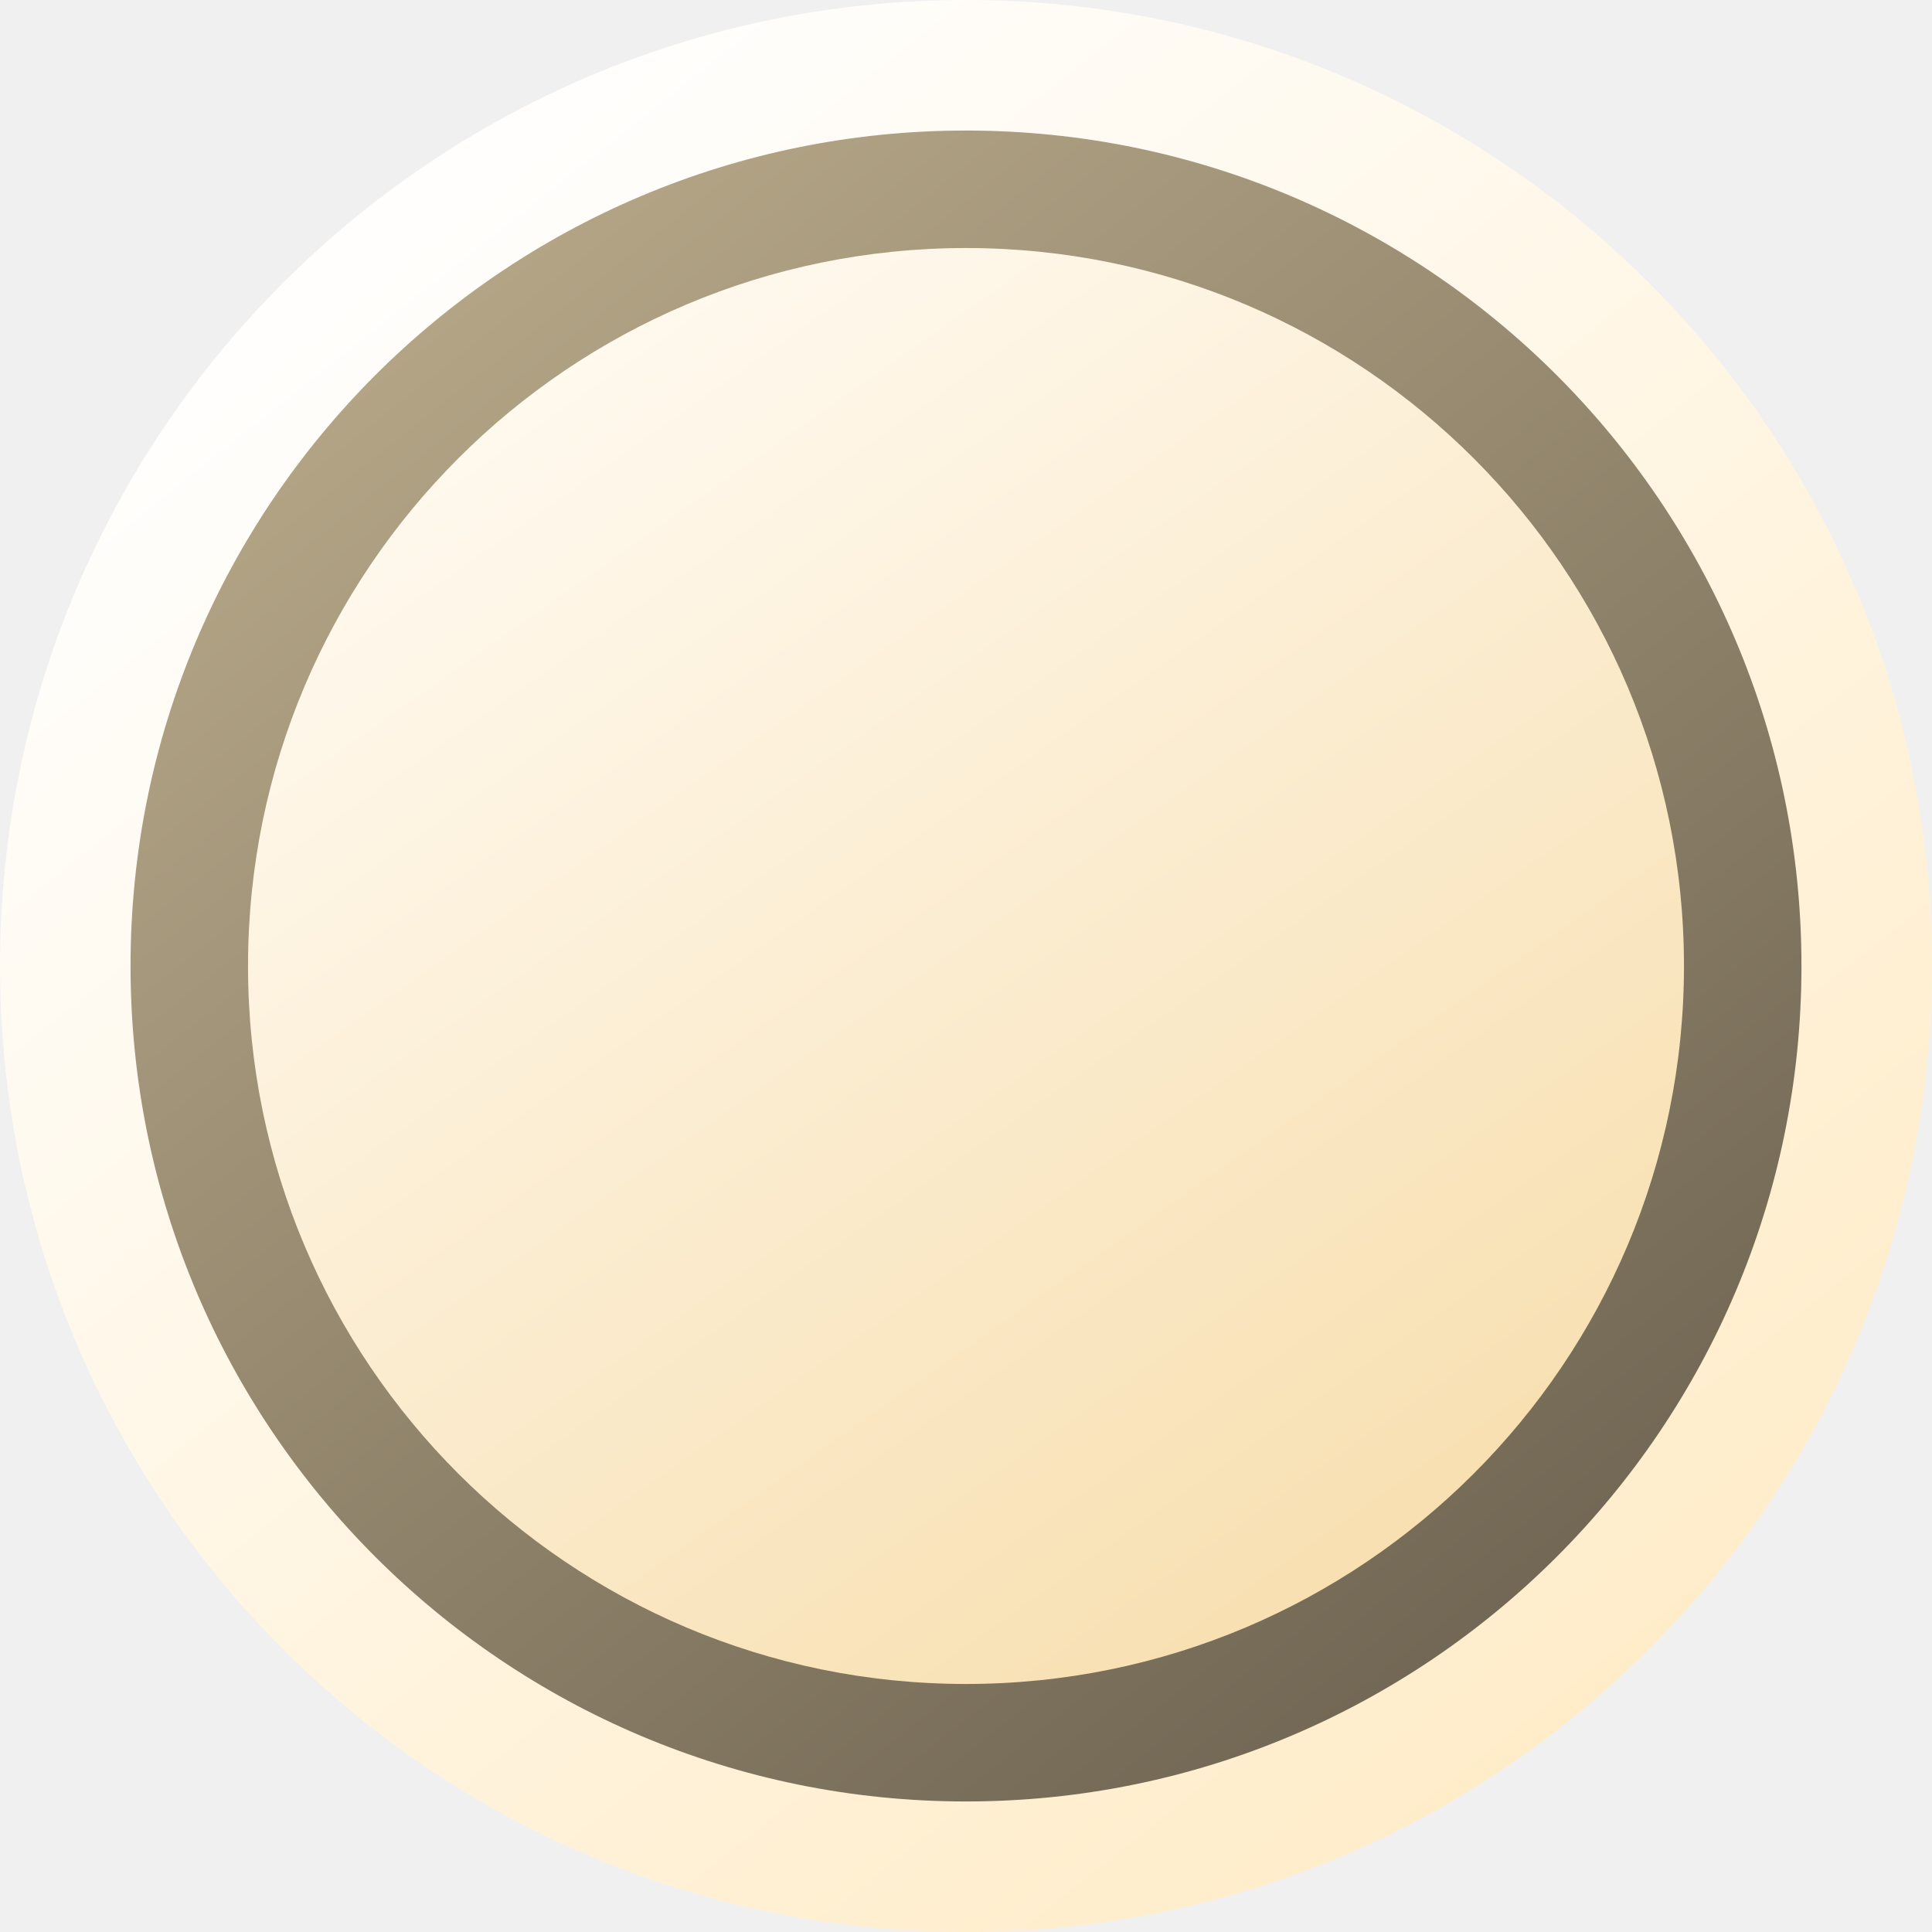
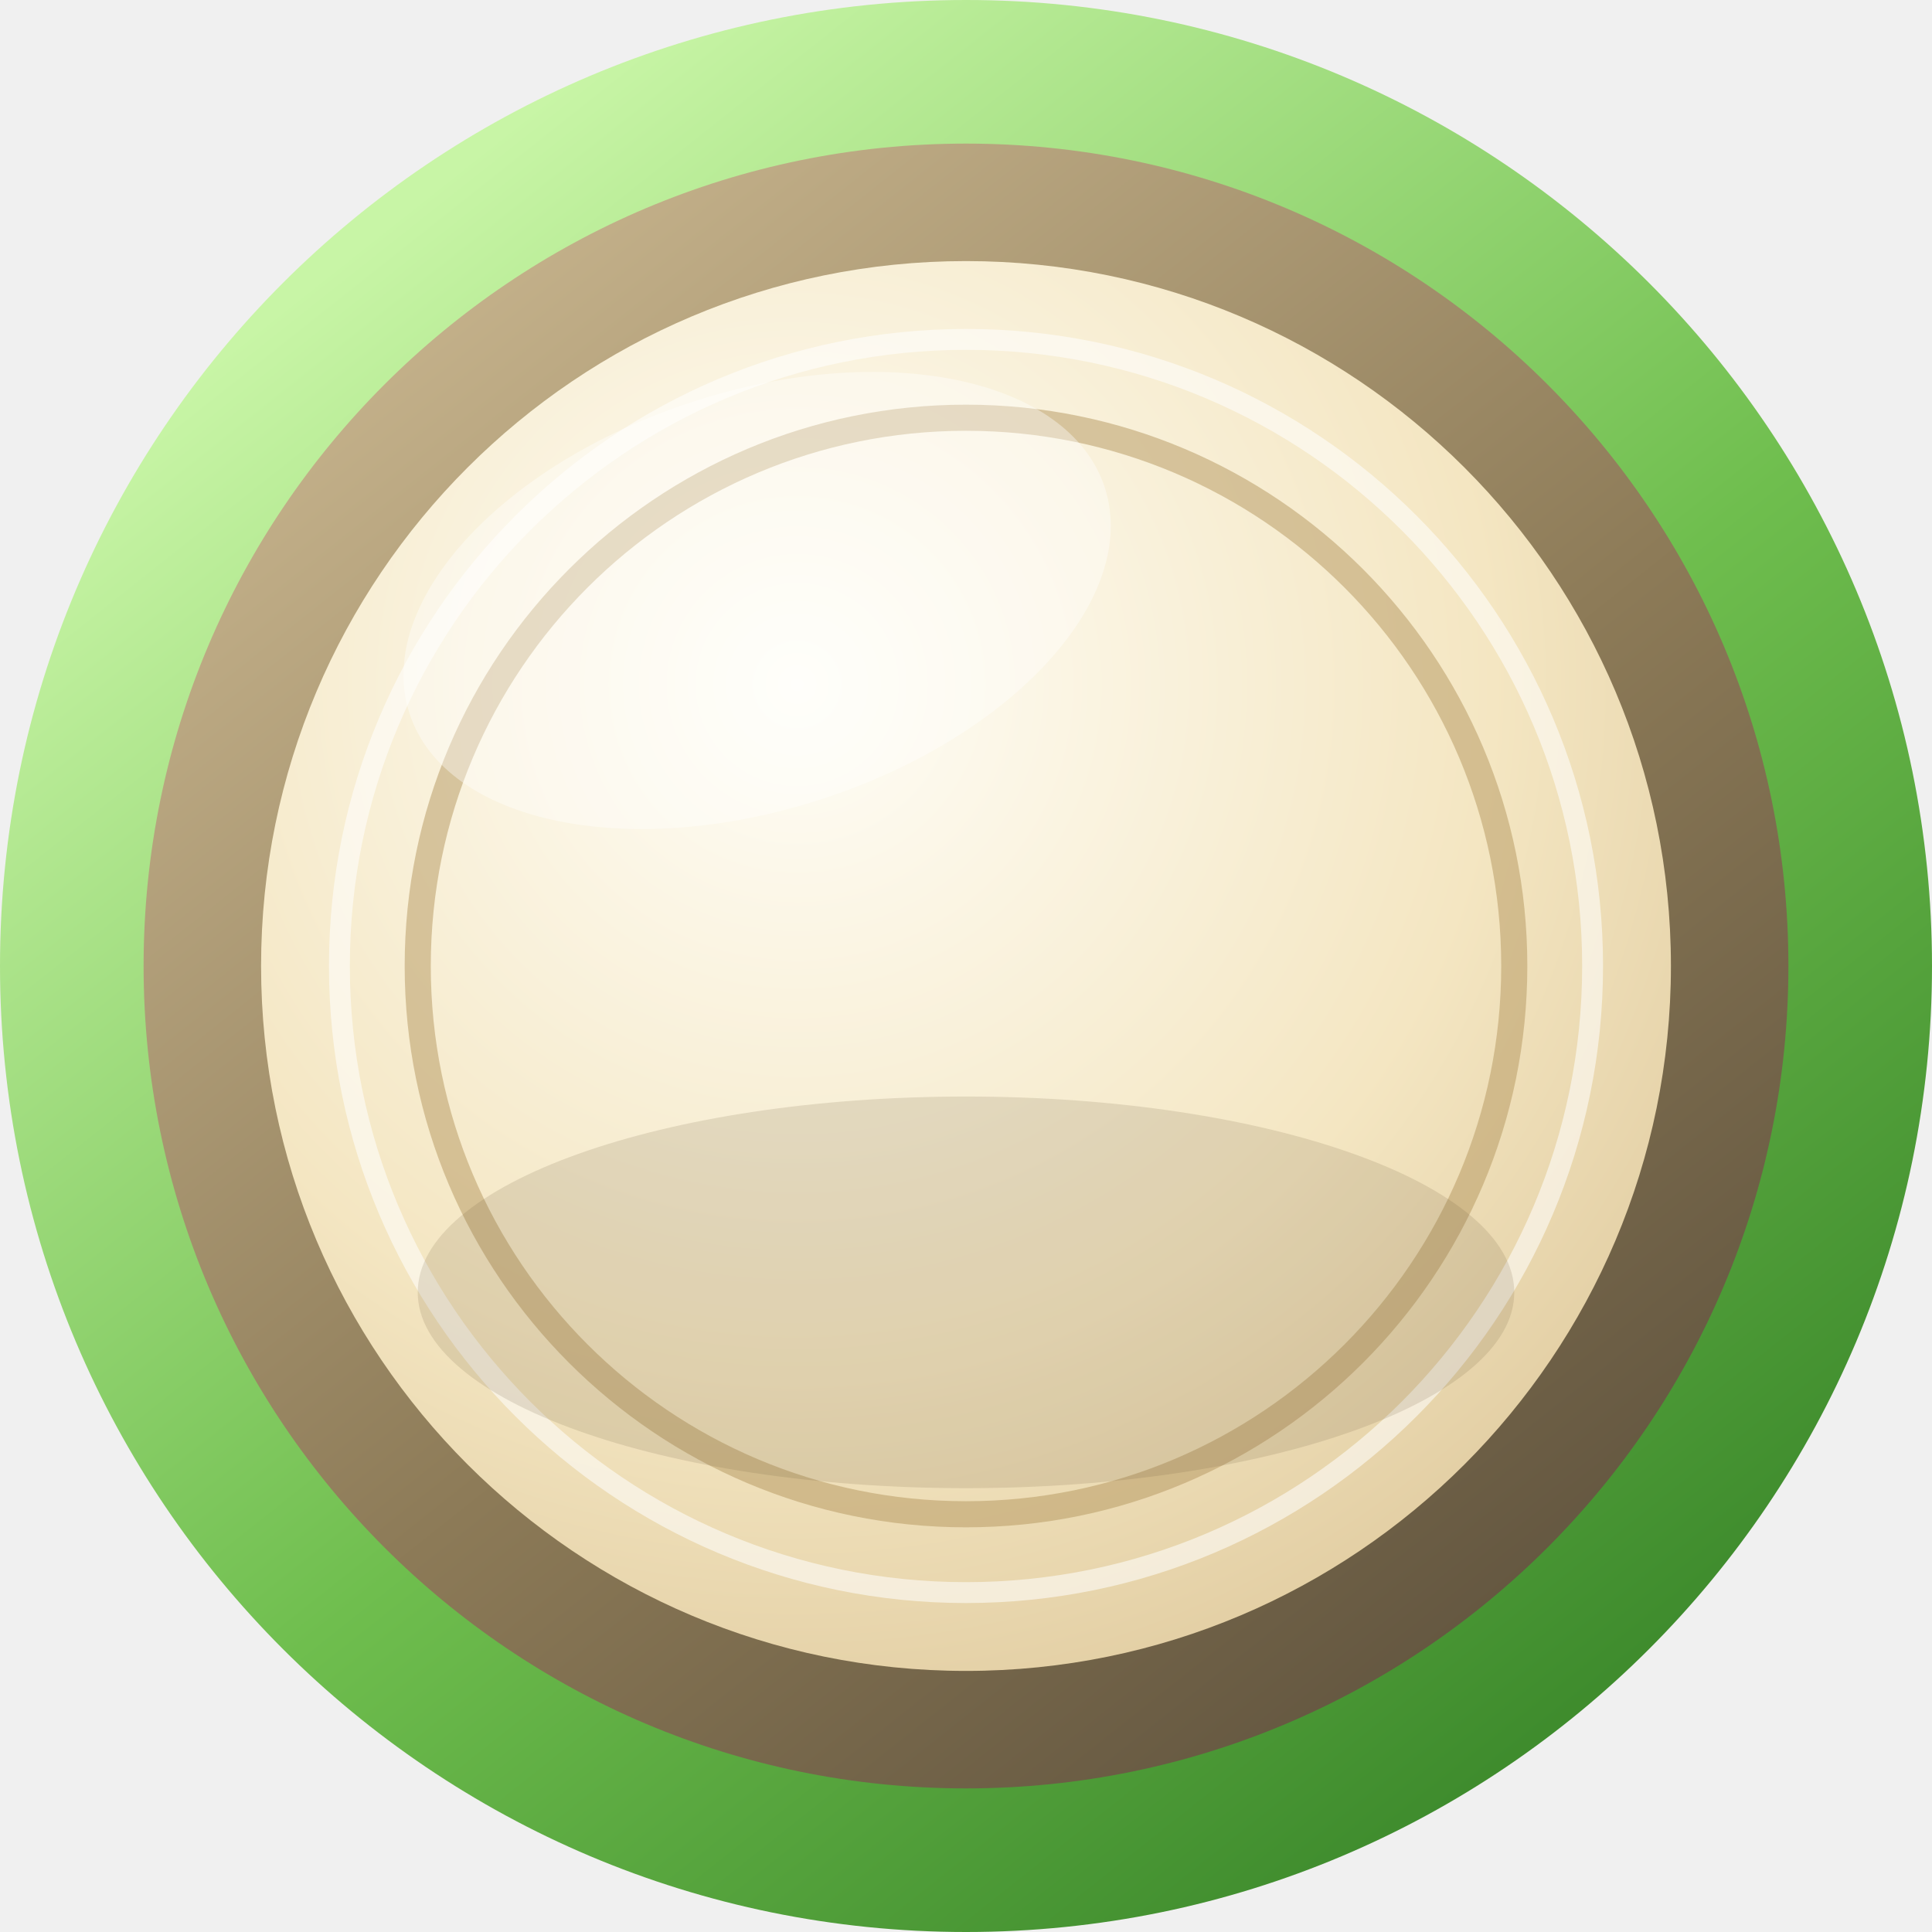
<svg xmlns="http://www.w3.org/2000/svg" width="100%" height="100%" viewBox="0 0 148 148" fill="none">
-   <circle cx="74" cy="74" r="74" fill="url(#paint0_linear_77_67897)" />
-   <circle cx="74" cy="74" r="64" fill="url(#paint1_linear_77_67897)" />
-   <circle cx="74" cy="74" r="55" fill="url(#paint2_linear_77_67897)" />
  <defs>
-     <linearGradient id="paint0_linear_77_67897" x1="18.5" y1="17.344" x2="121.984" y2="148" gradientUnits="userSpaceOnUse">
-       <stop stop-color="white" />
-       <stop offset="1" stop-color="#FFEBC5" />
+     <linearGradient id="sglow" x1="26" y1="20" x2="118" y2="136" gradientUnits="userSpaceOnUse">
+       <stop stop-color="#C8F5A6" />
+       <stop offset="0.55" stop-color="#6FBE4E" />
+       <stop offset="1" stop-color="#3D8A2C" />
    </linearGradient>
-     <linearGradient id="paint1_linear_77_67897" x1="26" y1="25" x2="115.5" y2="138" gradientUnits="userSpaceOnUse">
-       <stop stop-color="#B5A687" />
-       <stop offset="1" stop-color="#6C6250" />
+     <linearGradient id="srim" x1="26" y1="20" x2="118" y2="136" gradientUnits="userSpaceOnUse">
+       <stop stop-color="#C9B68F" />
+       <stop offset="0.55" stop-color="#8C7A57" />
+       <stop offset="1" stop-color="#5C503C" />
    </linearGradient>
-     <linearGradient id="paint2_linear_77_67897" x1="38.5" y1="24.5" x2="112" y2="129" gradientUnits="userSpaceOnUse">
-       <stop stop-color="#FFFAF1" />
-       <stop offset="1" stop-color="#F7DDAB" />
-     </linearGradient>
+     <radialGradient id="sface" cx="0.38" cy="0.30" r="0.9">
+       <stop offset="0" stop-color="#FFFEF8" />
+       <stop offset="0.55" stop-color="#F4E6C2" />
+       <stop offset="1" stop-color="#D8C091" />
+     </radialGradient>
  </defs>
+   <circle cx="74" cy="74" r="74" fill="url(#sglow)" />
+   <circle cx="74" cy="74" r="63" fill="url(#srim)" />
+   <circle cx="74" cy="74" r="54" fill="url(#sface)" />
+   <circle cx="74" cy="74" r="48" fill="none" stroke="#FFFFFF" stroke-opacity="0.55" stroke-width="1.6" />
+   <circle cx="74" cy="74" r="42" fill="none" stroke="#B5965F" stroke-opacity="0.5" stroke-width="2" />
+   <ellipse cx="74" cy="99" rx="42" ry="15" fill="#6E5B3A" fill-opacity="0.16" />
+   <ellipse cx="58" cy="46" rx="28" ry="16" fill="#FFFFFF" fill-opacity="0.38" transform="rotate(-18 58 46)" />
</svg>
